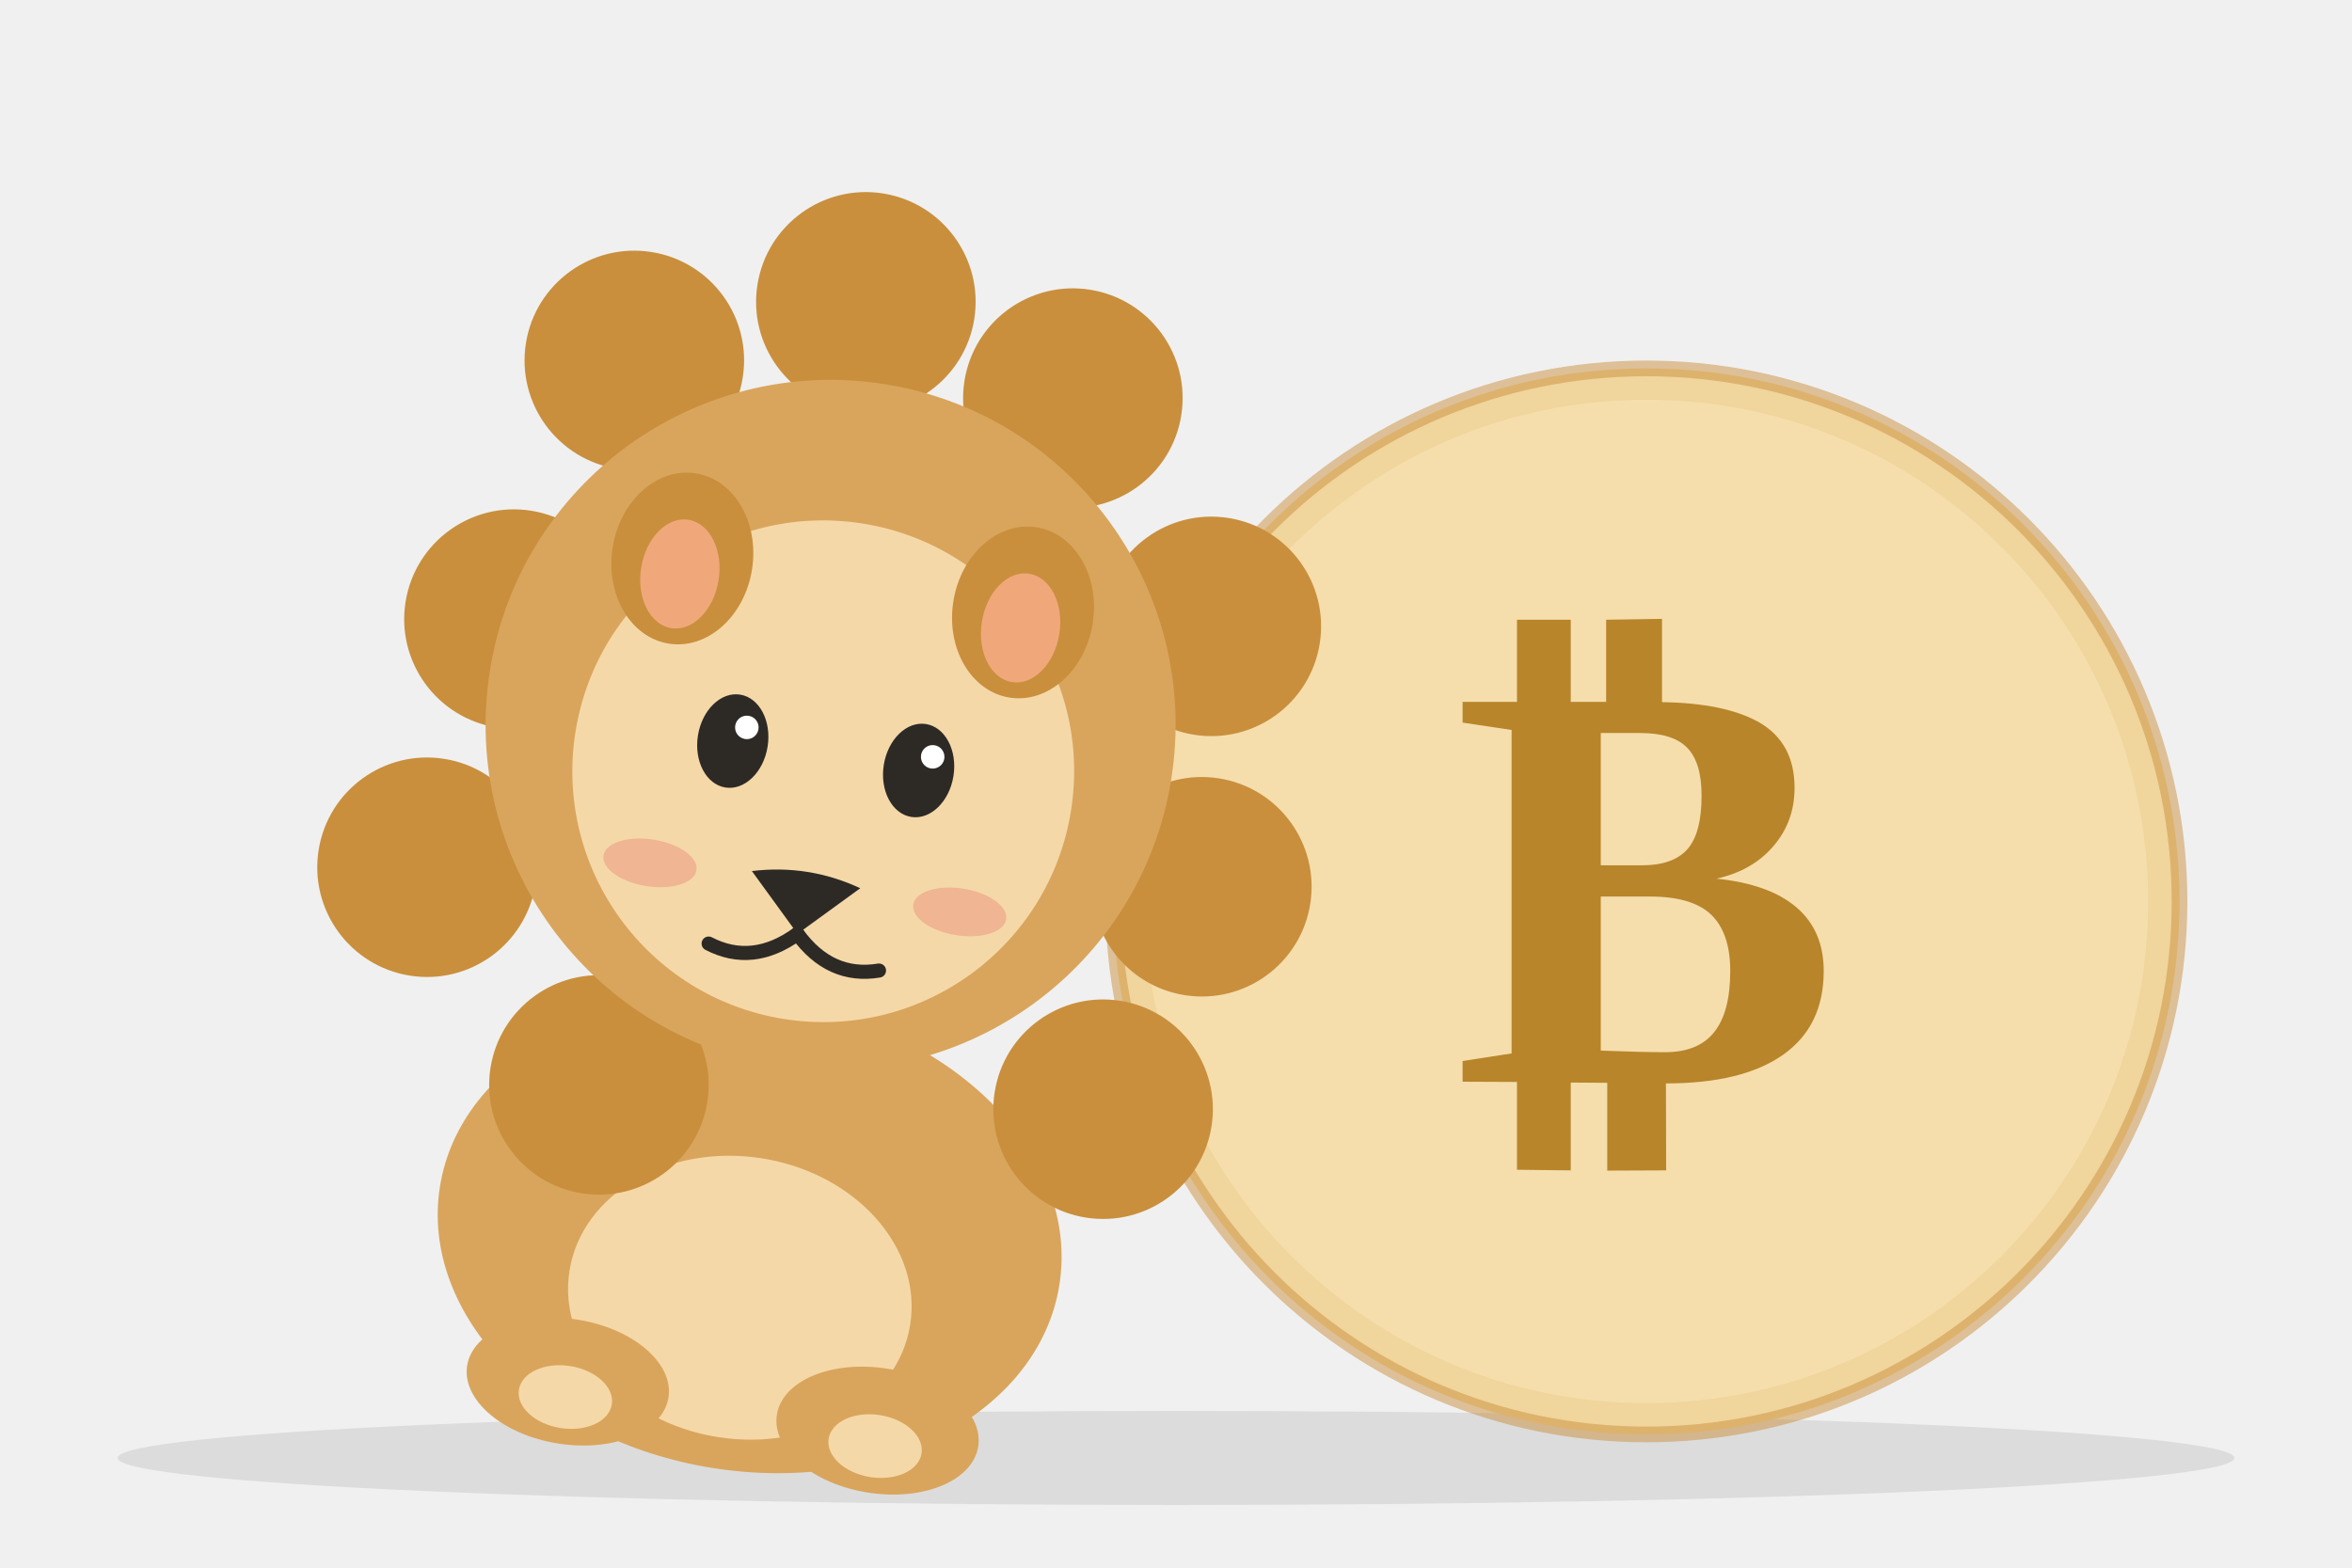
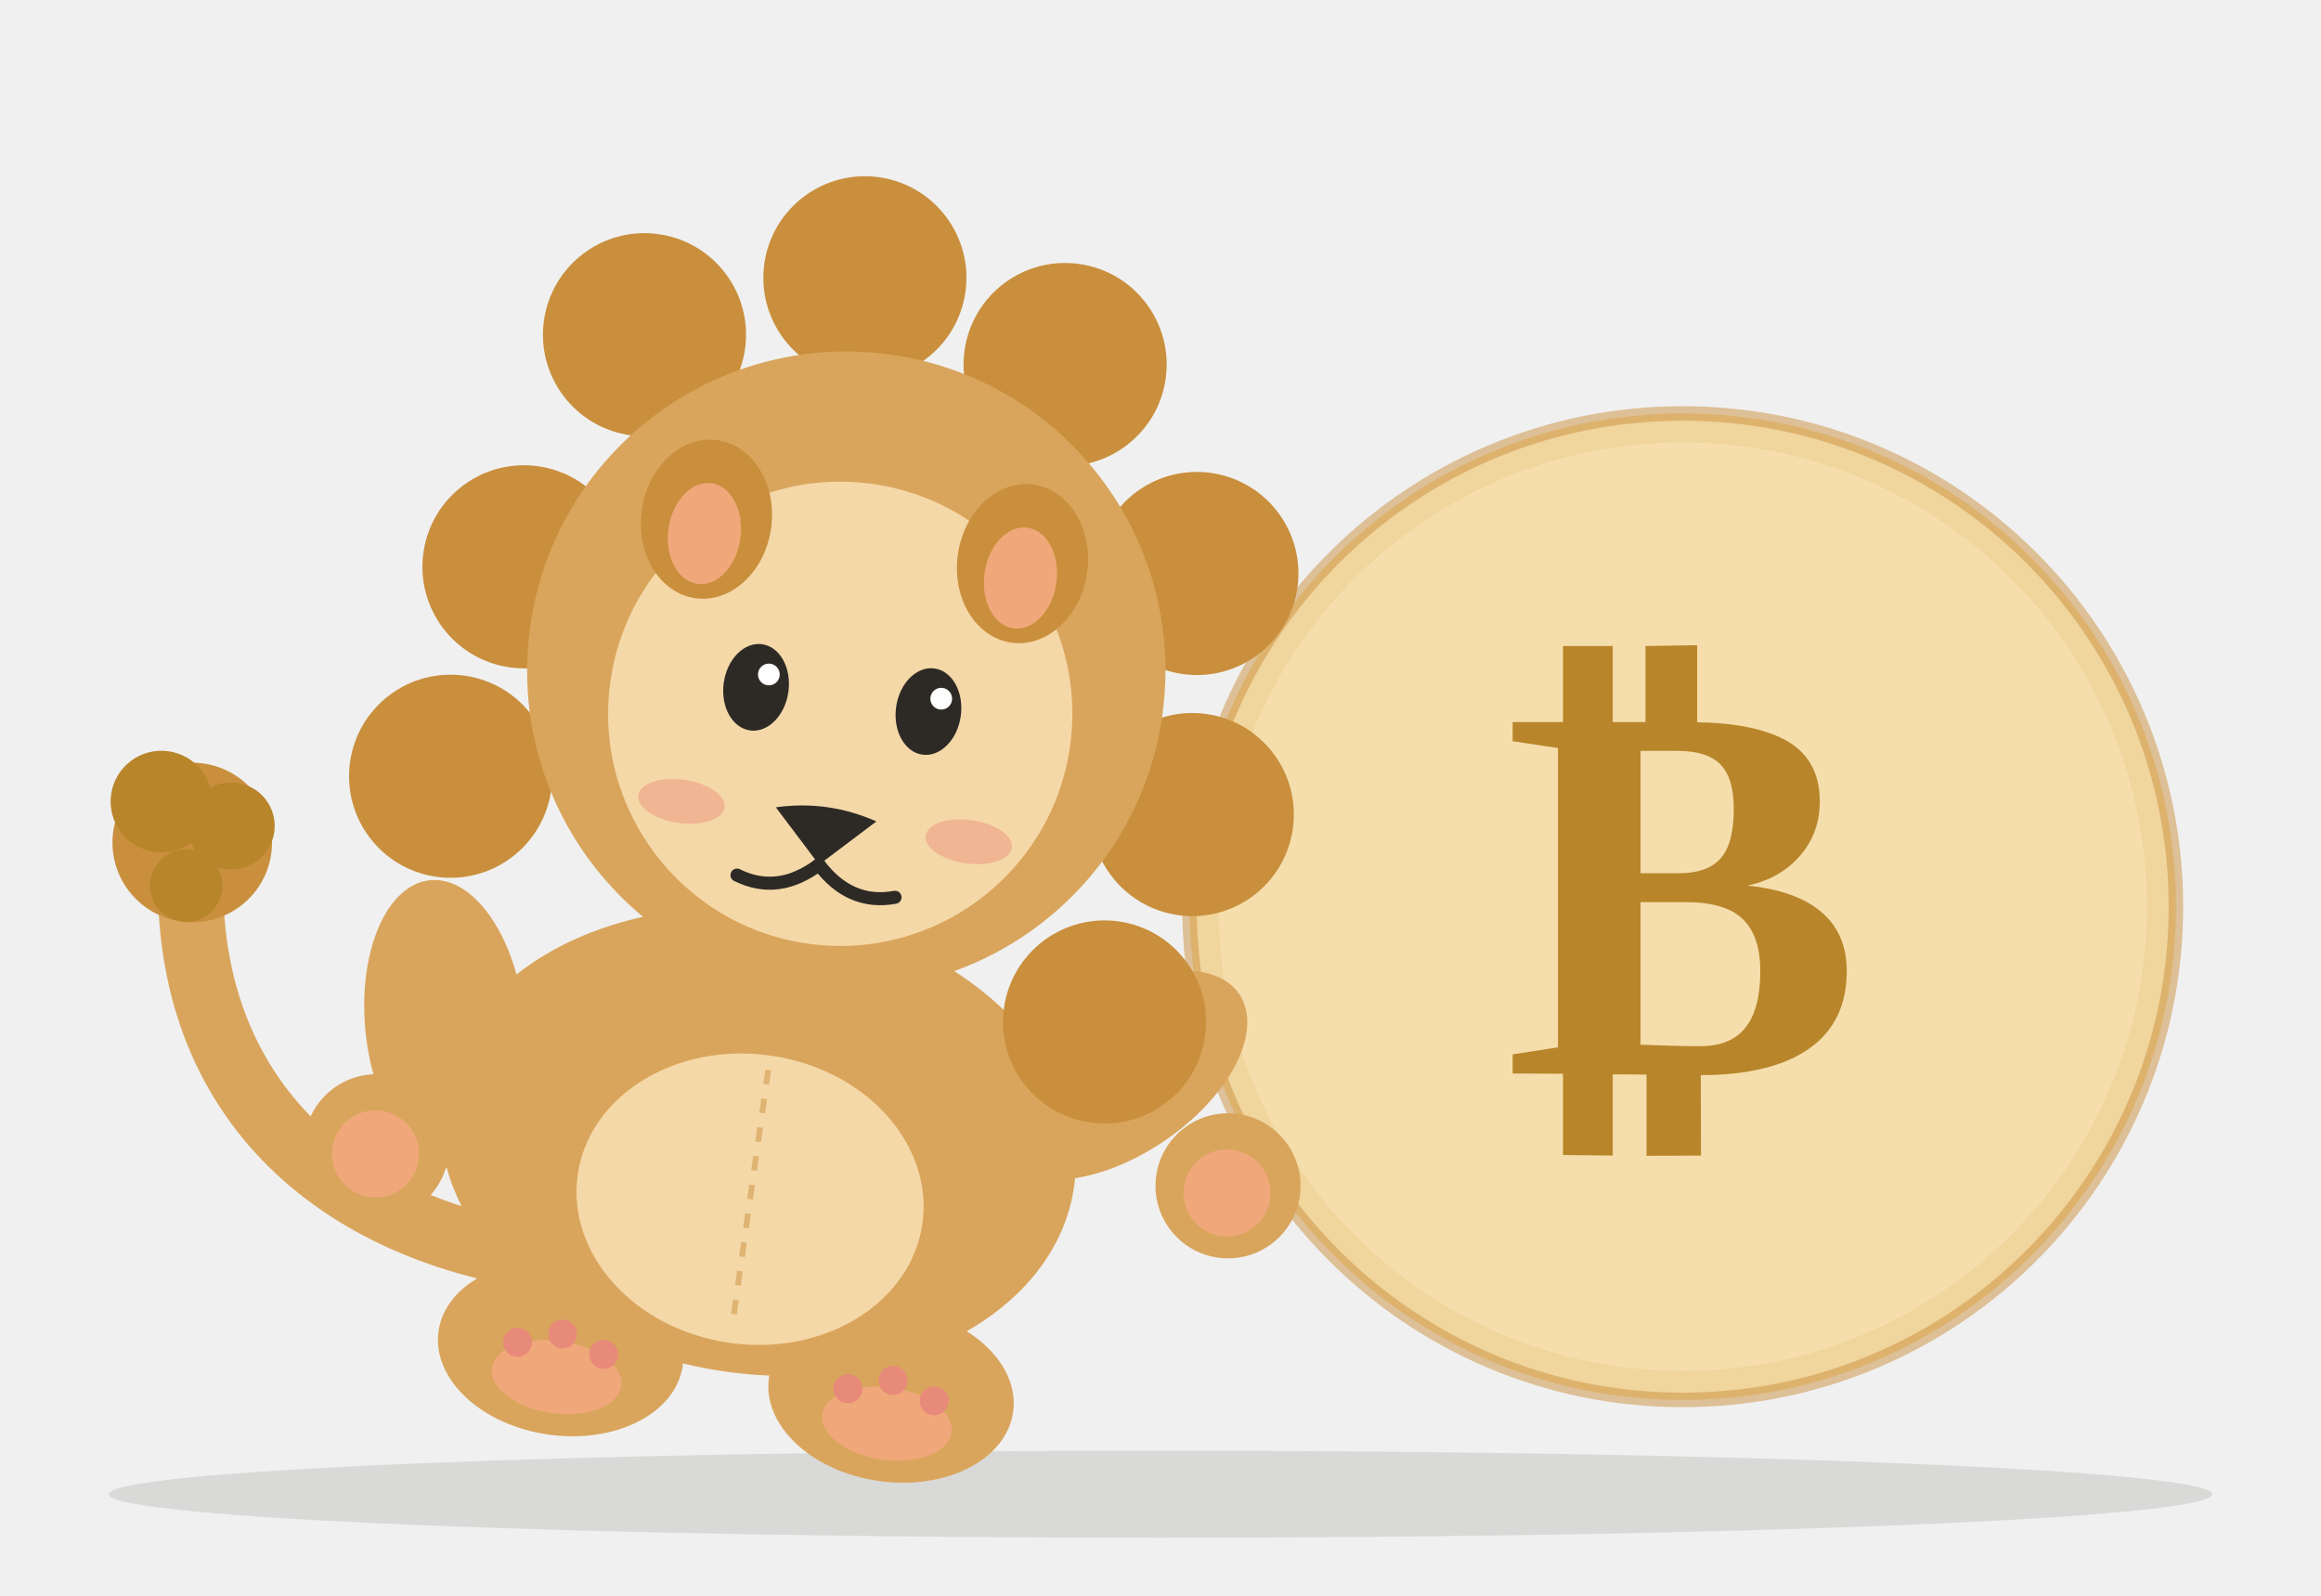
- <svg xmlns="http://www.w3.org/2000/svg" viewBox="0 0 300 200" role="img" aria-label="Wesley's lion teddy leaning on a Bitcoin coin">
-   <ellipse cx="150" cy="186" rx="135" ry="6" fill="#2d2a26" opacity="0.1" />
+ <svg xmlns="http://www.w3.org/2000/svg" viewBox="0 0 320 220" role="img" aria-label="Wesley's stuffed lion teddy leaning on a Bitcoin coin">
+   <ellipse cx="160" cy="206" rx="145" ry="6" fill="#2d2a26" opacity="0.12" />
  <g>
-     <circle cx="210" cy="115" r="68" fill="#f0d59c" />
-     <circle cx="210" cy="115" r="64" fill="#f7e3b3" opacity="0.7" />
-     <circle cx="210" cy="115" r="68" fill="none" stroke="#c98f3d" stroke-width="2" opacity="0.5" />
-     <text x="210" y="138" text-anchor="middle" font-family="Georgia, 'Times New Roman', serif" font-size="74" font-weight="700" fill="#b8852a">₿</text>
+     <circle cx="232" cy="125" r="68" fill="#f0d59c" />
+     <circle cx="232" cy="125" r="64" fill="#f7e3b3" opacity="0.7" />
+     <circle cx="232" cy="125" r="68" fill="none" stroke="#c98f3d" stroke-width="2" opacity="0.5" />
+     <text x="232" y="148" text-anchor="middle" font-family="Georgia, 'Times New Roman', serif" font-size="74" font-weight="700" fill="#b8852a">₿</text>
  </g>
-   <g transform="rotate(9 100 130)">
-     <ellipse cx="100" cy="158" rx="40" ry="30" fill="#d9a55c" />
-     <ellipse cx="100" cy="166" rx="22" ry="18" fill="#f5d8a8" />
-     <ellipse cx="80" cy="180" rx="13" ry="8" fill="#d9a55c" />
-     <ellipse cx="120" cy="180" rx="13" ry="8" fill="#d9a55c" />
-     <ellipse cx="80" cy="182" rx="6" ry="4" fill="#f5d8a8" />
-     <ellipse cx="120" cy="182" rx="6" ry="4" fill="#f5d8a8" />
+   <g transform="rotate(8 110 140)">
+     <path d="M 80 178 C 50 178 26 162 24 128" stroke="#d9a55c" stroke-width="9" stroke-linecap="round" fill="none" />
+     <g transform="translate(24 128)">
+       <circle cx="0" cy="0" r="11" fill="#c98f3d" />
+       <circle cx="-5" cy="-5" r="7" fill="#b8852a" />
+       <circle cx="5" cy="-3" r="6" fill="#b8852a" />
+       <circle cx="0" cy="6" r="5" fill="#b8852a" />
+     </g>
+     <ellipse cx="84" cy="190" rx="17" ry="12" fill="#d9a55c" />
+     <ellipse cx="130" cy="190" rx="17" ry="12" fill="#d9a55c" />
+     <ellipse cx="84" cy="194" rx="9" ry="5" fill="#f0a87a" />
+     <ellipse cx="130" cy="194" rx="9" ry="5" fill="#f0a87a" />
+     <circle cx="78" cy="190" r="2" fill="#e88a7a" />
+     <circle cx="84" cy="188" r="2" fill="#e88a7a" />
+     <circle cx="90" cy="190" r="2" fill="#e88a7a" />
+     <circle cx="124" cy="190" r="2" fill="#e88a7a" />
+     <circle cx="130" cy="188" r="2" fill="#e88a7a" />
+     <circle cx="136" cy="190" r="2" fill="#e88a7a" />
+     <ellipse cx="107" cy="158" rx="44" ry="32" fill="#d9a55c" />
+     <ellipse cx="107" cy="166" rx="24" ry="20" fill="#f5d8a8" />
+     <line x1="107" y1="148" x2="107" y2="184" stroke="#c98f3d" stroke-width="0.8" stroke-dasharray="2 2" opacity="0.5" />
+     <ellipse cx="62" cy="148" rx="11" ry="20" fill="#d9a55c" transform="rotate(-14 62 148)" />
+     <circle cx="55" cy="166" r="10" fill="#d9a55c" />
+     <circle cx="55" cy="167" r="6" fill="#f0a87a" />
+     <ellipse cx="155" cy="142" rx="11" ry="20" fill="#d9a55c" transform="rotate(48 155 142)" />
+     <circle cx="172" cy="155" r="10" fill="#d9a55c" />
+     <circle cx="172" cy="156" r="6" fill="#f0a87a" />
    <g fill="#c98f3d">
-       <circle cx="58" cy="85" r="14" />
-       <circle cx="52" cy="118" r="14" />
-       <circle cx="68" cy="50" r="14" />
-       <circle cx="96" cy="38" r="14" />
-       <circle cx="124" cy="46" r="14" />
-       <circle cx="146" cy="72" r="14" />
-       <circle cx="150" cy="105" r="14" />
-       <circle cx="142" cy="135" r="14" />
-       <circle cx="78" cy="142" r="14" />
+       <circle cx="64" cy="84" r="14" />
+       <circle cx="58" cy="114" r="14" />
+       <circle cx="76" cy="50" r="14" />
+       <circle cx="105" cy="38" r="14" />
+       <circle cx="134" cy="46" r="14" />
+       <circle cx="156" cy="72" r="14" />
+       <circle cx="160" cy="105" r="14" />
+       <circle cx="152" cy="135" r="14" />
    </g>
-     <circle cx="100" cy="92" r="44" fill="#d9a55c" />
-     <circle cx="100" cy="98" r="32" fill="#f5d8a8" />
-     <ellipse cx="78" cy="74" rx="9" ry="11" fill="#c98f3d" />
-     <ellipse cx="122" cy="74" rx="9" ry="11" fill="#c98f3d" />
-     <ellipse cx="78" cy="76" rx="5" ry="7" fill="#f0a87a" />
-     <ellipse cx="122" cy="76" rx="5" ry="7" fill="#f0a87a" />
-     <ellipse cx="88" cy="96" rx="4.5" ry="6" fill="#2d2a26" />
-     <ellipse cx="112" cy="96" rx="4.5" ry="6" fill="#2d2a26" />
-     <circle cx="89.5" cy="94" r="1.5" fill="#fff" />
-     <circle cx="113.5" cy="94" r="1.5" fill="#fff" />
-     <ellipse cx="80" cy="113" rx="6" ry="3" fill="#e88a7a" opacity="0.45" />
-     <ellipse cx="120" cy="113" rx="6" ry="3" fill="#e88a7a" opacity="0.45" />
-     <path d="M 93 112 Q 100 110 107 112 L 100 119 Z" fill="#2d2a26" />
-     <path d="M 100 119 Q 95 124 89 122" stroke="#2d2a26" stroke-width="1.8" fill="none" stroke-linecap="round" />
-     <path d="M 100 119 Q 105 124 111 122" stroke="#2d2a26" stroke-width="1.8" fill="none" stroke-linecap="round" />
+     <circle cx="110" cy="92" r="44" fill="#d9a55c" />
+     <circle cx="110" cy="98" r="32" fill="#f5d8a8" />
+     <ellipse cx="88" cy="74" rx="9" ry="11" fill="#c98f3d" />
+     <ellipse cx="132" cy="74" rx="9" ry="11" fill="#c98f3d" />
+     <ellipse cx="88" cy="76" rx="5" ry="7" fill="#f0a87a" />
+     <ellipse cx="132" cy="76" rx="5" ry="7" fill="#f0a87a" />
+     <ellipse cx="98" cy="96" rx="4.5" ry="6" fill="#2d2a26" />
+     <ellipse cx="122" cy="96" rx="4.5" ry="6" fill="#2d2a26" />
+     <circle cx="99.5" cy="94" r="1.5" fill="#fff" />
+     <circle cx="123.5" cy="94" r="1.5" fill="#fff" />
+     <ellipse cx="90" cy="113" rx="6" ry="3" fill="#e88a7a" opacity="0.45" />
+     <ellipse cx="130" cy="113" rx="6" ry="3" fill="#e88a7a" opacity="0.45" />
+     <path d="M 103 112 Q 110 110 117 112 L 110 119 Z" fill="#2d2a26" />
+     <path d="M 110 119 Q 105 124 99 122" stroke="#2d2a26" stroke-width="1.8" fill="none" stroke-linecap="round" />
+     <path d="M 110 119 Q 115 124 121 122" stroke="#2d2a26" stroke-width="1.8" fill="none" stroke-linecap="round" />
  </g>
</svg>
